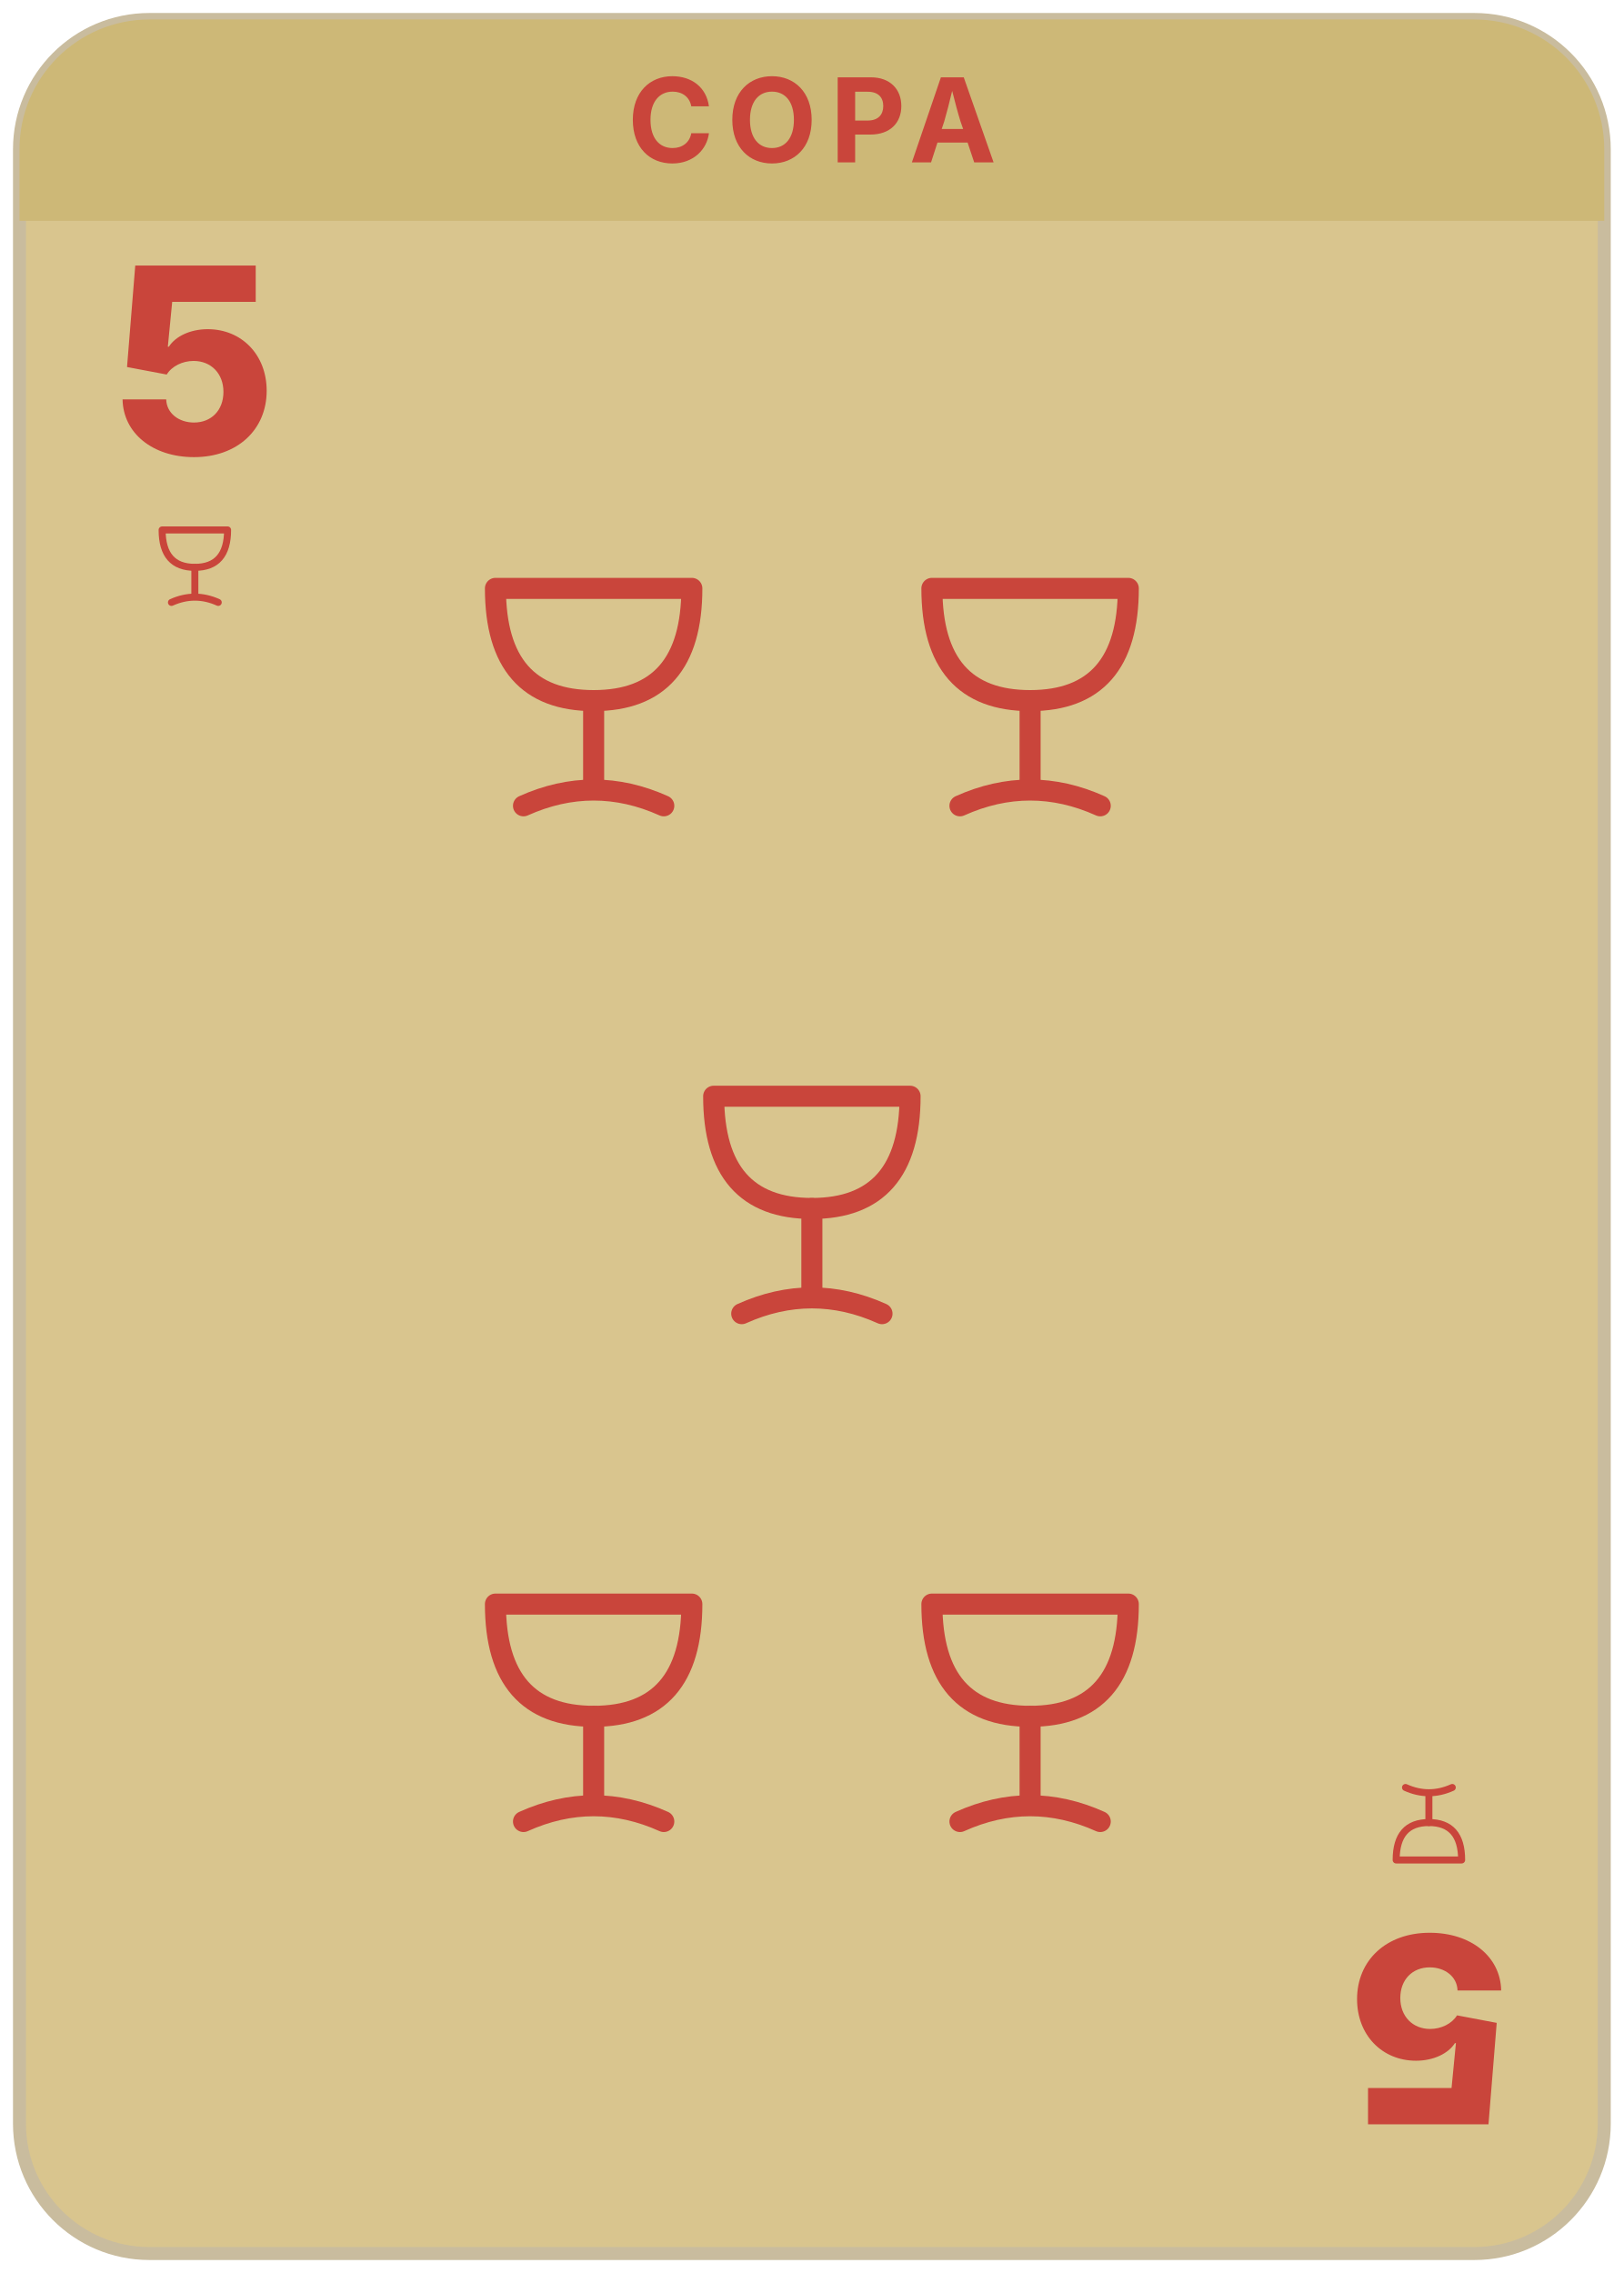
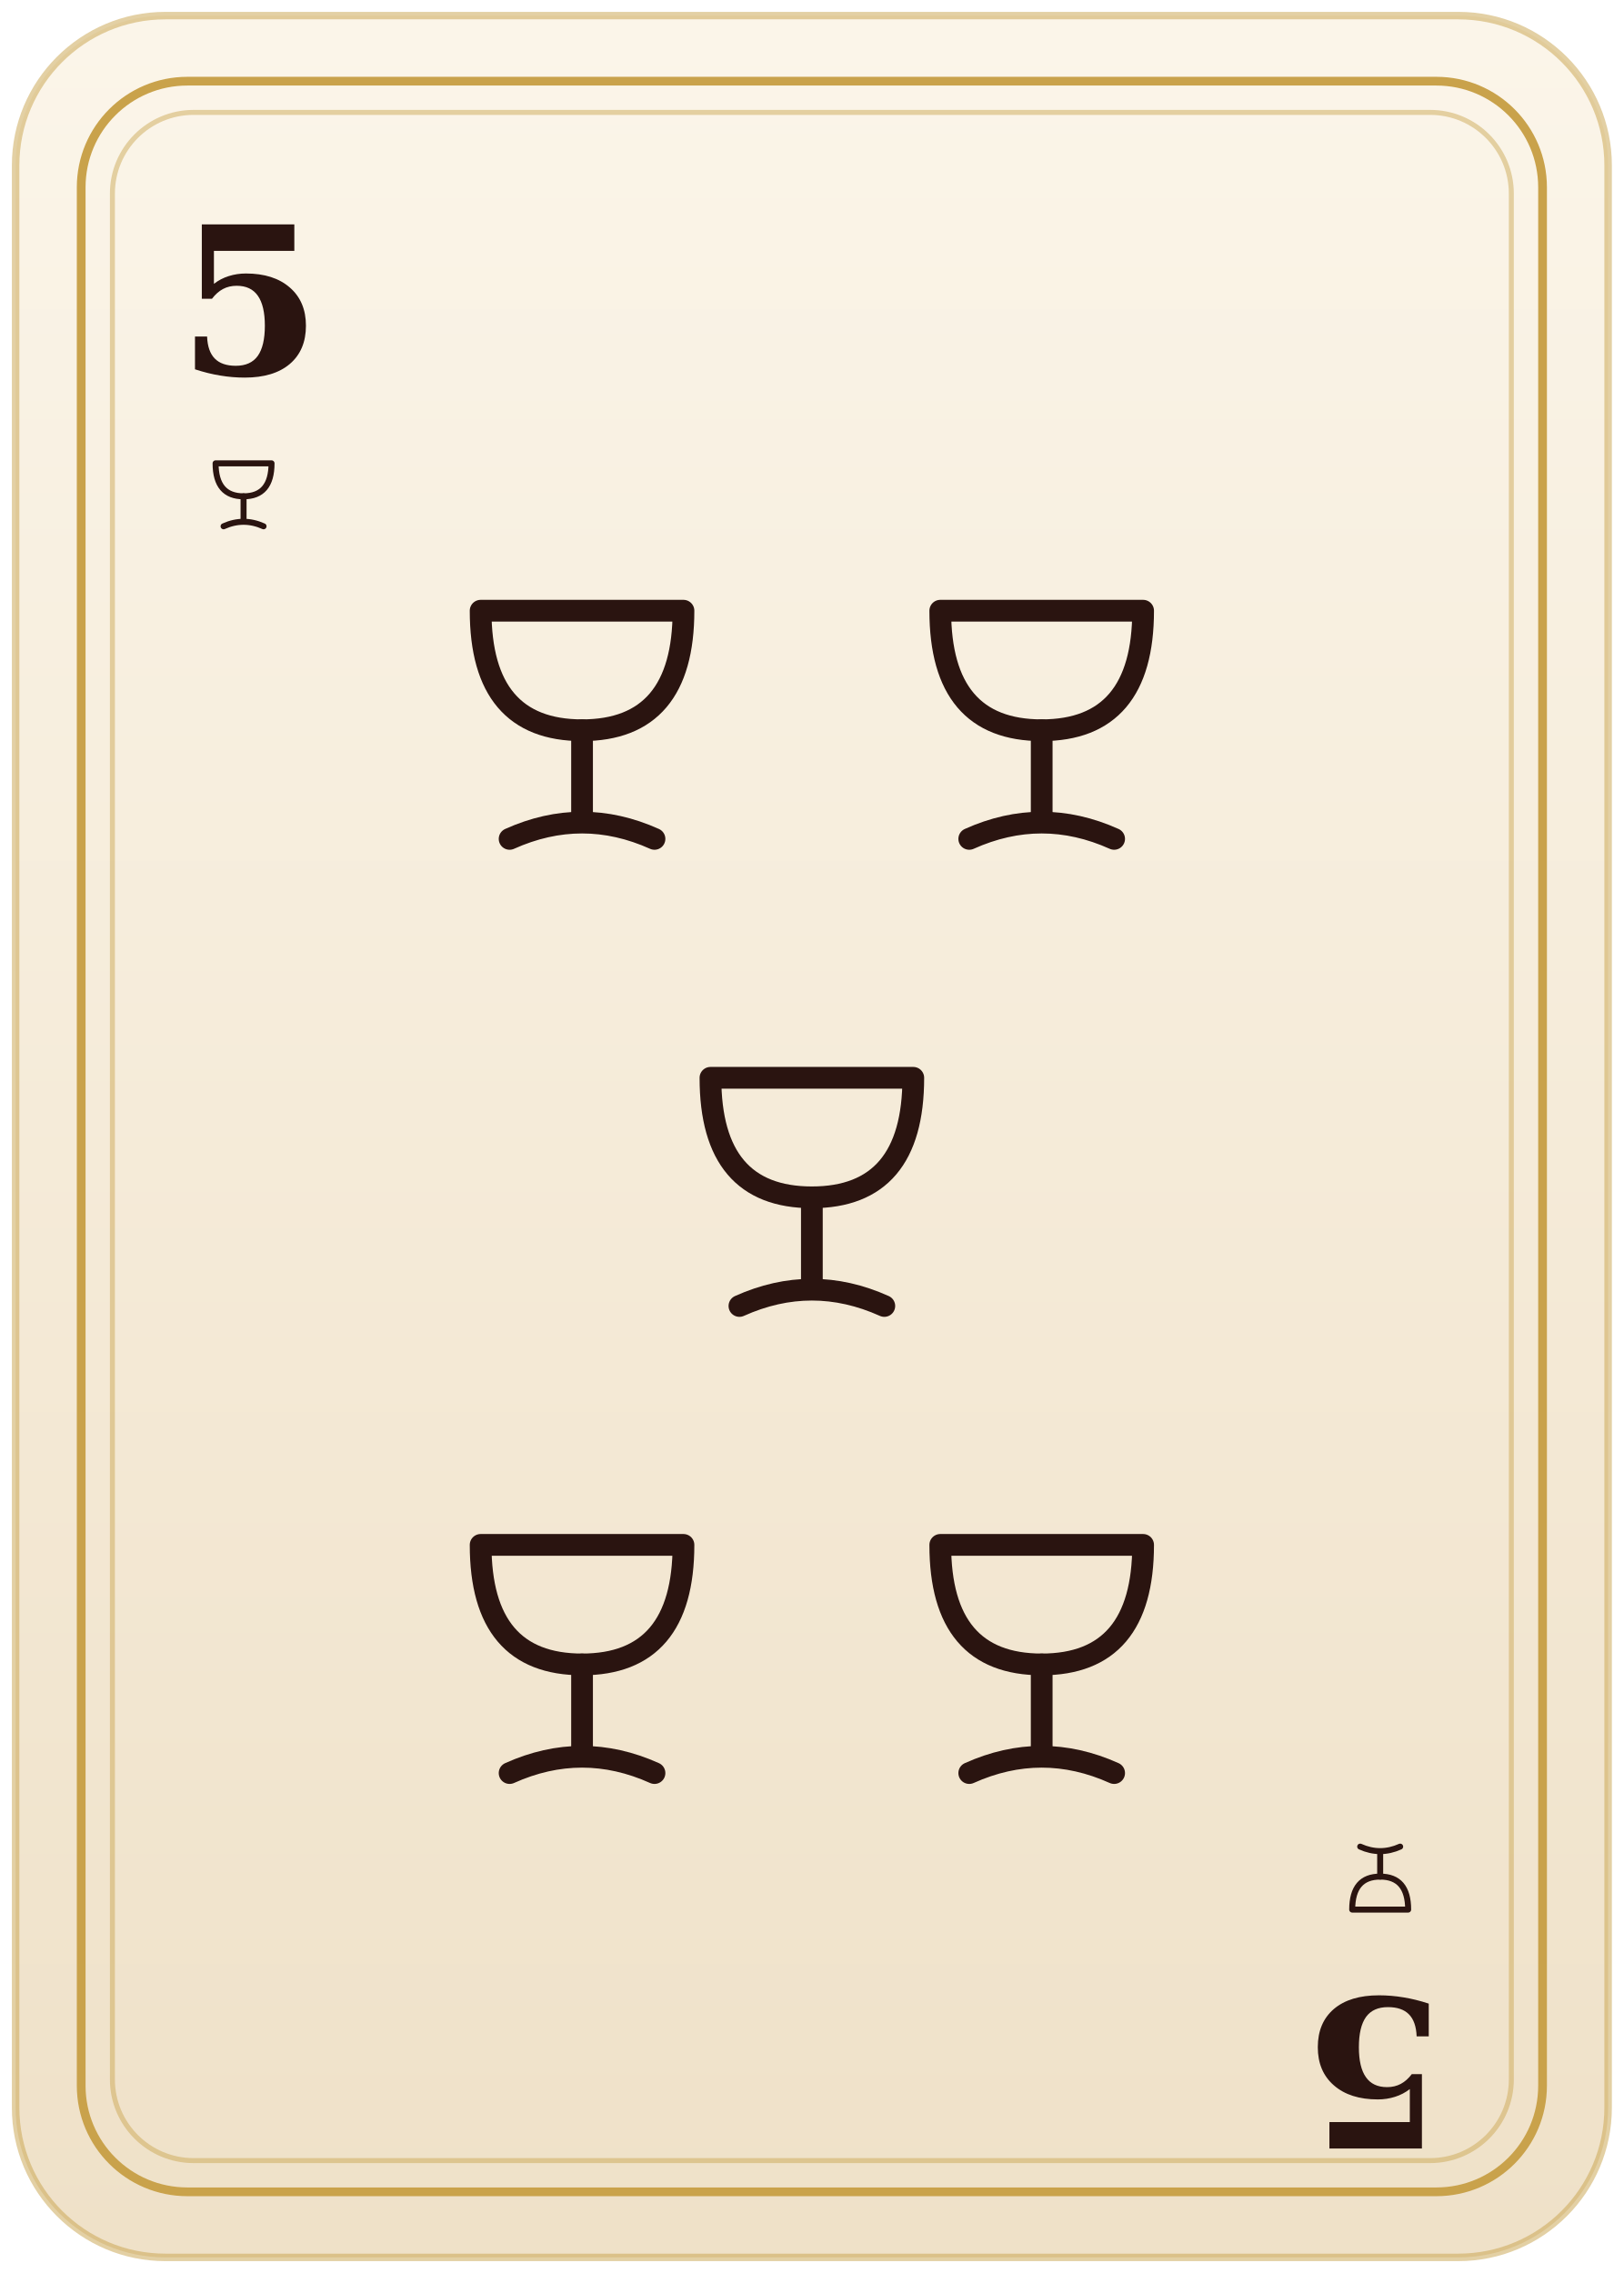
- <svg xmlns="http://www.w3.org/2000/svg" viewBox="0 0 250 350" width="250" height="350">
-   <rect x="3" y="3" width="244" height="344" rx="20" fill="#D9C58E" stroke="#C9BC9E" stroke-width="2" />
-   <path d="M3,23 A20,20 0 0 1 23,3 L227,3 A20,20 0 0 1 247,23 L247,34 L3,34 Z" fill="#CDB877" />
-   <text x="125.0" y="25" font-family="Inter,Helvetica,Arial,sans-serif" font-size="18" font-weight="700" letter-spacing="2" fill="#C9453B" text-anchor="middle">COPA</text>
-   <g transform="translate(30,70) rotate(0)">
-     <text x="0" y="0" font-family="Inter,Helvetica,Arial,sans-serif" font-size="40" font-weight="800" fill="#C9453B" text-anchor="middle">5</text>
-     <g transform="translate(-9,8) scale(0.18)">
-       <g fill="none" stroke="#C9453B" stroke-width="6" stroke-linecap="round" stroke-linejoin="round">
-         <path d="M22,20 L78,20 Q78,52 50,52 Q22,52 22,20 Z" />
-         <line x1="50" y1="52" x2="50" y2="76" />
-         <path d="M30,82 Q50,73 70,82" />
+ <svg xmlns="http://www.w3.org/2000/svg" viewBox="0 0 260 364" width="260" height="364">
+   <defs>
+     <linearGradient id="bg" x1="0" y1="0" x2="0" y2="1">
+       <stop offset="0%" stop-color="#FBF5E9" />
+       <stop offset="100%" stop-color="#EFE1C8" />
+     </linearGradient>
+   </defs>
+   <rect x="2.5" y="2.5" width="255" height="359" rx="24" fill="url(#bg)" />
+   <rect x="13" y="13" width="234" height="338" rx="17" fill="none" stroke="#C9A24B" stroke-width="1.4" />
+   <rect x="18" y="18" width="224" height="328" rx="13" fill="none" stroke="#C9A24B" stroke-opacity="0.45" stroke-width="0.8" />
+   <rect x="2.5" y="2.5" width="255" height="359" rx="24" fill="none" stroke="#C9A24B" stroke-opacity="0.5" stroke-width="1.2" />
+   <g transform="translate(40,60) rotate(0)">
+     <text x="0" y="0" font-family="'Bodoni Moda','DejaVu Serif',serif" font-size="33" font-weight="600" fill="#2A1410" text-anchor="middle">5</text>
+     <g transform="translate(-9,11) scale(0.16)">
+       <g fill="none" stroke="#2A1410" stroke-width="6" stroke-linecap="round" stroke-linejoin="round">
+         <path d="M22,20 L78,20 Q78,53 50,53 Q22,53 22,20 Z" />
+         <line x1="50" y1="53" x2="50" y2="77" />
+         <path d="M30,83 Q50,74 70,83" />
      </g>
    </g>
  </g>
-   <g transform="translate(220,298) rotate(180)">
-     <text x="0" y="0" font-family="Inter,Helvetica,Arial,sans-serif" font-size="40" font-weight="800" fill="#C9453B" text-anchor="middle">5</text>
-     <g transform="translate(-9,8) scale(0.18)">
-       <g fill="none" stroke="#C9453B" stroke-width="6" stroke-linecap="round" stroke-linejoin="round">
-         <path d="M22,20 L78,20 Q78,52 50,52 Q22,52 22,20 Z" />
-         <line x1="50" y1="52" x2="50" y2="76" />
-         <path d="M30,82 Q50,73 70,82" />
+   <g transform="translate(220,320) rotate(180)">
+     <text x="0" y="0" font-family="'Bodoni Moda','DejaVu Serif',serif" font-size="33" font-weight="600" fill="#2A1410" text-anchor="middle">5</text>
+     <g transform="translate(-9,11) scale(0.16)">
+       <g fill="none" stroke="#2A1410" stroke-width="6" stroke-linecap="round" stroke-linejoin="round">
+         <path d="M22,20 L78,20 Q78,53 50,53 Q22,53 22,20 Z" />
+         <line x1="50" y1="53" x2="50" y2="77" />
+         <path d="M30,83 Q50,74 70,83" />
      </g>
    </g>
  </g>
-   <g transform="translate(64.4,79.8) scale(0.54)">
-     <g fill="none" stroke="#C9453B" stroke-width="6" stroke-linecap="round" stroke-linejoin="round">
-       <path d="M22,20 L78,20 Q78,52 50,52 Q22,52 22,20 Z" />
-       <line x1="50" y1="52" x2="50" y2="76" />
-       <path d="M30,82 Q50,73 70,82" />
+   <g transform="translate(64.2,86.2) scale(0.58)">
+     <g fill="none" stroke="#2A1410" stroke-width="6" stroke-linecap="round" stroke-linejoin="round">
+       <path d="M22,20 L78,20 Q78,53 50,53 Q22,53 22,20 Z" />
+       <line x1="50" y1="53" x2="50" y2="77" />
+       <path d="M30,83 Q50,74 70,83" />
    </g>
  </g>
-   <g transform="translate(131.6,79.8) scale(0.54)">
-     <g fill="none" stroke="#C9453B" stroke-width="6" stroke-linecap="round" stroke-linejoin="round">
-       <path d="M22,20 L78,20 Q78,52 50,52 Q22,52 22,20 Z" />
-       <line x1="50" y1="52" x2="50" y2="76" />
-       <path d="M30,82 Q50,73 70,82" />
+   <g transform="translate(137.8,86.2) scale(0.58)">
+     <g fill="none" stroke="#2A1410" stroke-width="6" stroke-linecap="round" stroke-linejoin="round">
+       <path d="M22,20 L78,20 Q78,53 50,53 Q22,53 22,20 Z" />
+       <line x1="50" y1="53" x2="50" y2="77" />
+       <path d="M30,83 Q50,74 70,83" />
    </g>
  </g>
-   <g transform="translate(98.0,158.0) scale(0.54)">
-     <g fill="none" stroke="#C9453B" stroke-width="6" stroke-linecap="round" stroke-linejoin="round">
-       <path d="M22,20 L78,20 Q78,52 50,52 Q22,52 22,20 Z" />
-       <line x1="50" y1="52" x2="50" y2="76" />
-       <path d="M30,82 Q50,73 70,82" />
+   <g transform="translate(101.0,161.0) scale(0.58)">
+     <g fill="none" stroke="#2A1410" stroke-width="6" stroke-linecap="round" stroke-linejoin="round">
+       <path d="M22,20 L78,20 Q78,53 50,53 Q22,53 22,20 Z" />
+       <line x1="50" y1="53" x2="50" y2="77" />
+       <path d="M30,83 Q50,74 70,83" />
    </g>
  </g>
-   <g transform="translate(64.4,236.2) scale(0.54)">
-     <g fill="none" stroke="#C9453B" stroke-width="6" stroke-linecap="round" stroke-linejoin="round">
-       <path d="M22,20 L78,20 Q78,52 50,52 Q22,52 22,20 Z" />
-       <line x1="50" y1="52" x2="50" y2="76" />
-       <path d="M30,82 Q50,73 70,82" />
+   <g transform="translate(64.2,235.8) scale(0.58)">
+     <g fill="none" stroke="#2A1410" stroke-width="6" stroke-linecap="round" stroke-linejoin="round">
+       <path d="M22,20 L78,20 Q78,53 50,53 Q22,53 22,20 Z" />
+       <line x1="50" y1="53" x2="50" y2="77" />
+       <path d="M30,83 Q50,74 70,83" />
    </g>
  </g>
-   <g transform="translate(131.6,236.2) scale(0.54)">
-     <g fill="none" stroke="#C9453B" stroke-width="6" stroke-linecap="round" stroke-linejoin="round">
-       <path d="M22,20 L78,20 Q78,52 50,52 Q22,52 22,20 Z" />
-       <line x1="50" y1="52" x2="50" y2="76" />
-       <path d="M30,82 Q50,73 70,82" />
+   <g transform="translate(137.8,235.8) scale(0.58)">
+     <g fill="none" stroke="#2A1410" stroke-width="6" stroke-linecap="round" stroke-linejoin="round">
+       <path d="M22,20 L78,20 Q78,53 50,53 Q22,53 22,20 Z" />
+       <line x1="50" y1="53" x2="50" y2="77" />
+       <path d="M30,83 Q50,74 70,83" />
    </g>
  </g>
</svg>
